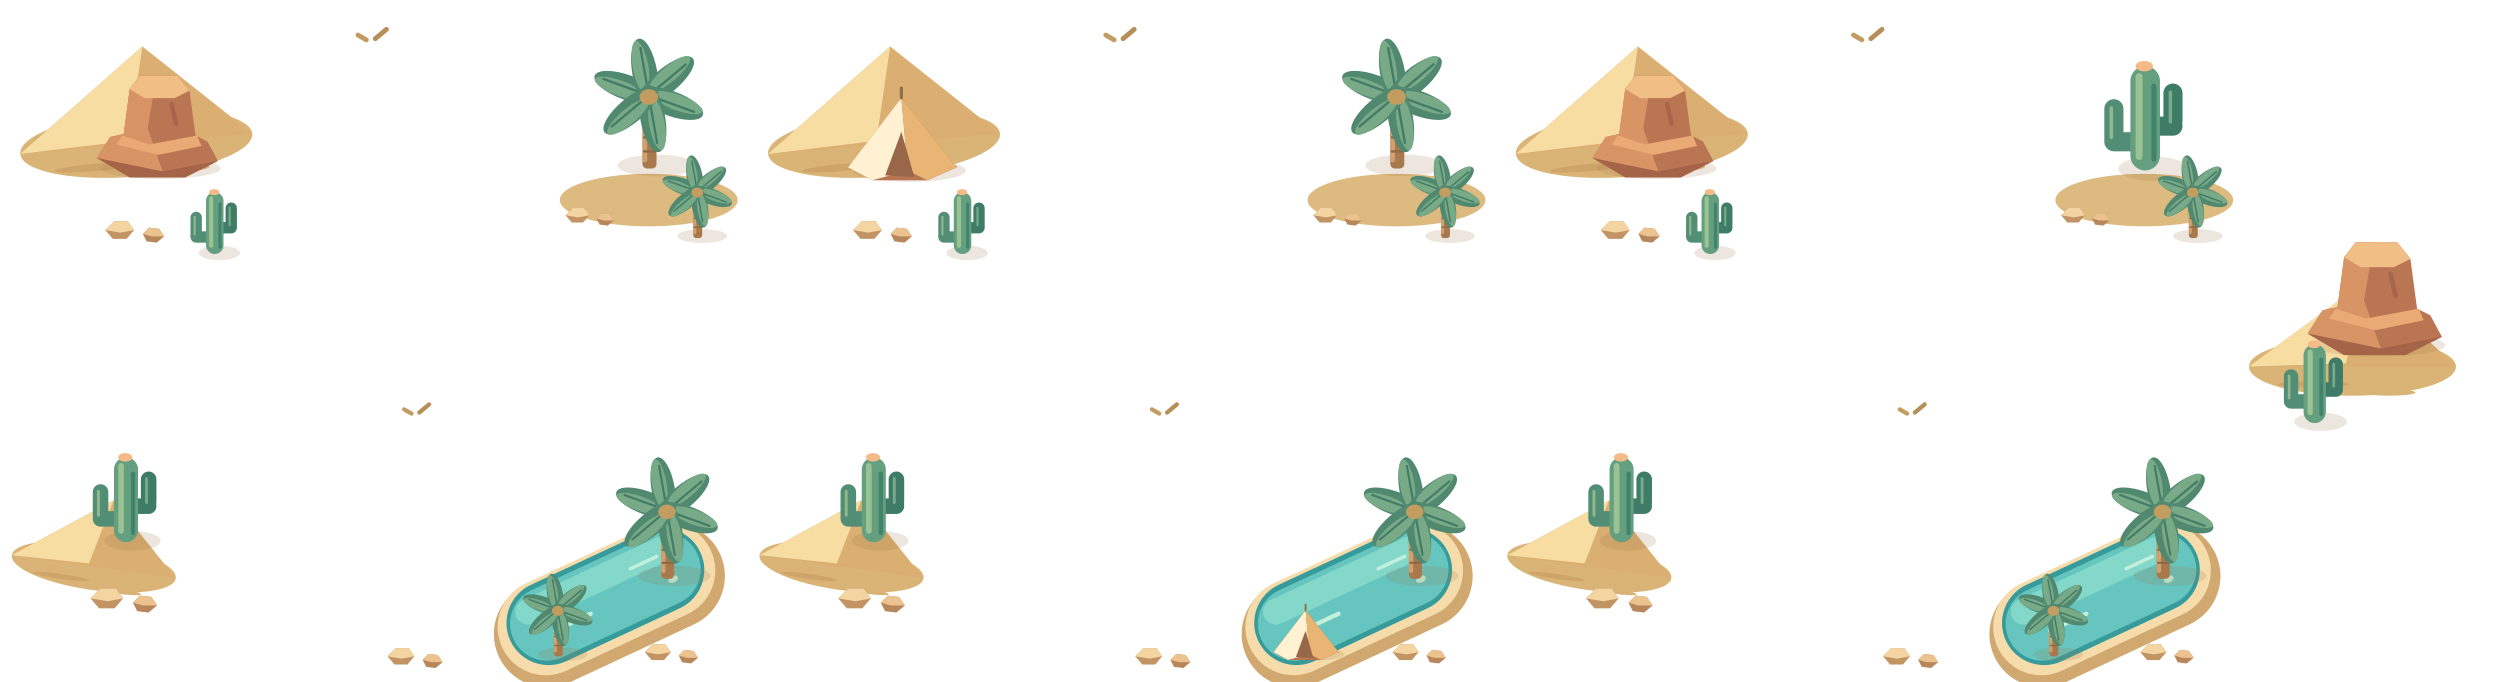
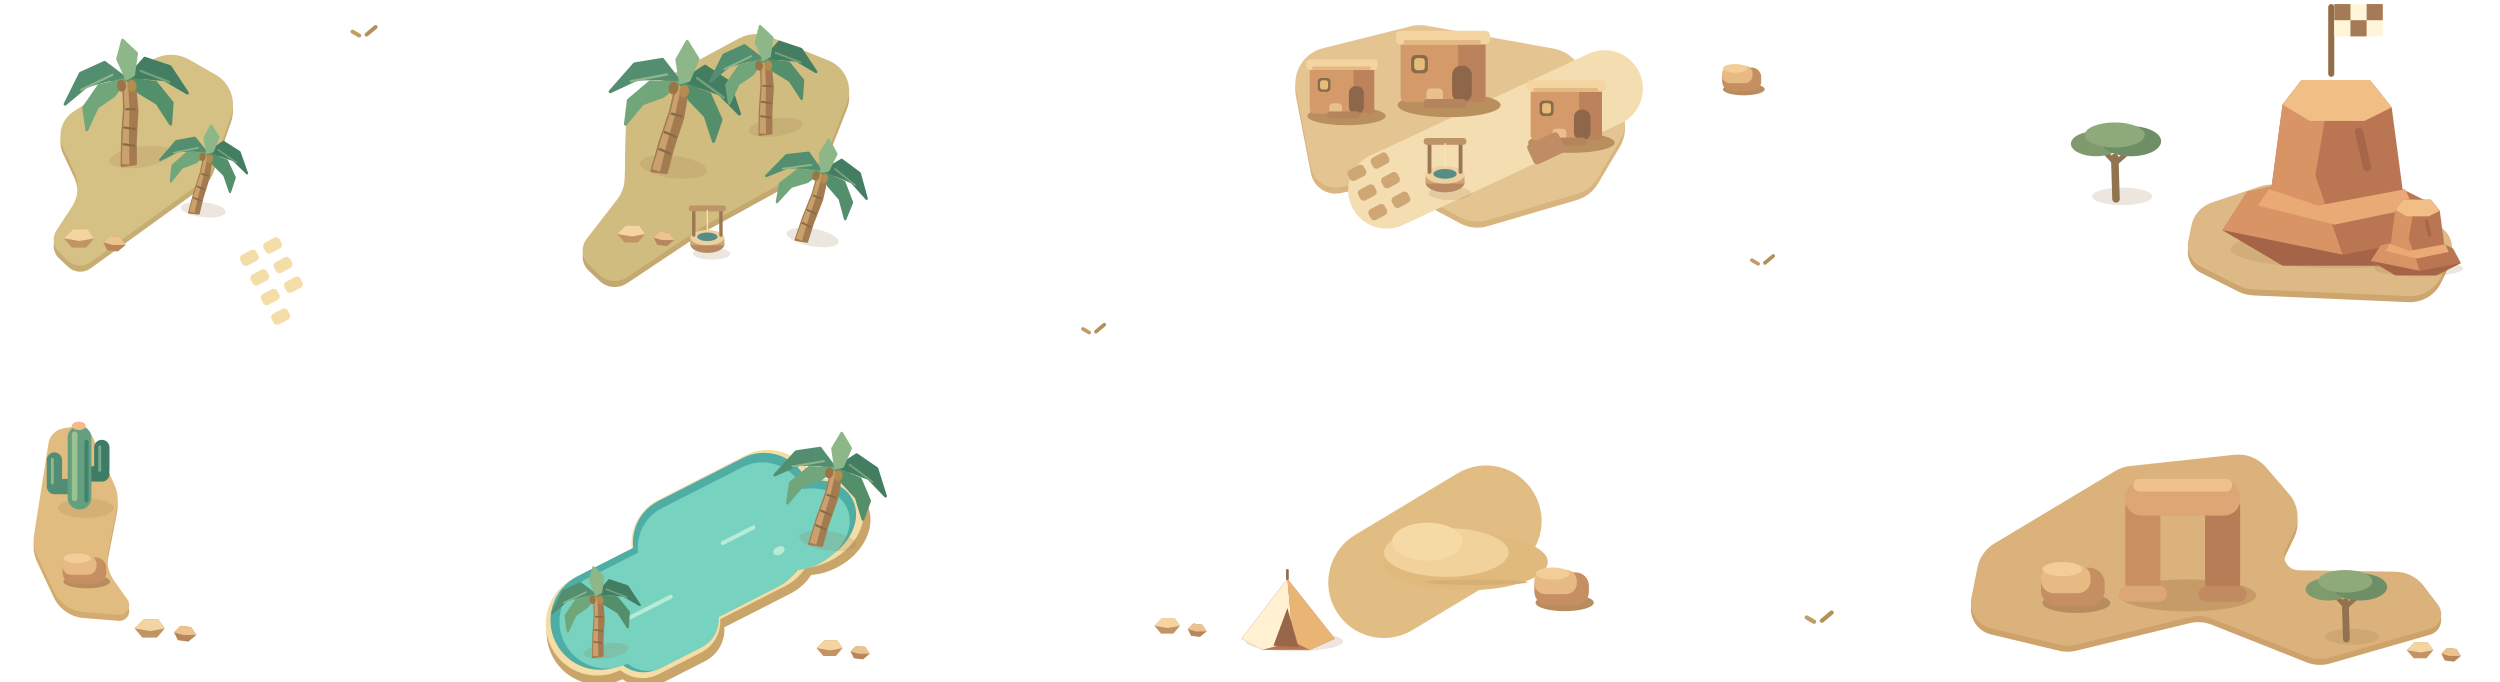
<svg xmlns="http://www.w3.org/2000/svg" width="1237" height="337" viewBox="0 0 1237 337" fill="none">
  <defs>
    <g id="palm">
-       <ellipse cx="5" cy="18" rx="25" ry="7" fill="#997247" opacity=".18" />
-       <rect x="-4" y="-26" width="9" height="46" rx="3" fill="#A8794D" />
-       <rect x="-4" y="-26" width="3" height="42" rx="1.5" fill="#D0A06D" />
-       <line x1="-3" y1="-9" x2="4" y2="-9" stroke="#8D6945" stroke-width="1.5" stroke-linecap="round" />
-       <line x1="-3" y1="0" x2="4" y2="0" stroke="#8D6945" stroke-width="1.5" stroke-linecap="round" />
-       <line x1="-3" y1="9" x2="4" y2="9" stroke="#8D6945" stroke-width="1.5" stroke-linecap="round" />
-       <g transform="translate(0 -27) rotate(-70)">
-         <ellipse cx="0" cy="-15" rx="8" ry="22" fill="#508970" />
-         <ellipse cx="-2" cy="-19" rx="5" ry="17" fill="#79AA87" />
-         <line x1="0" y1="-1" x2="0" y2="-31" stroke="#427C67" stroke-width="1.5" stroke-linecap="round" />
-       </g>
-       <g transform="translate(0 -27) rotate(-10)">
-         <ellipse cx="0" cy="-15" rx="8" ry="22" fill="#508970" />
-         <ellipse cx="-2" cy="-19" rx="5" ry="17" fill="#79AA87" />
-         <line x1="0" y1="-1" x2="0" y2="-31" stroke="#427C67" stroke-width="1.5" stroke-linecap="round" />
-       </g>
-       <g transform="translate(0 -27) rotate(50)">
-         <ellipse cx="0" cy="-15" rx="8" ry="22" fill="#508970" />
-         <ellipse cx="-2" cy="-19" rx="5" ry="17" fill="#79AA87" />
-         <line x1="0" y1="-1" x2="0" y2="-31" stroke="#427C67" stroke-width="1.5" stroke-linecap="round" />
-       </g>
-       <g transform="translate(0 -27) rotate(110)">
-         <ellipse cx="0" cy="-15" rx="8" ry="22" fill="#508970" />
-         <ellipse cx="-2" cy="-19" rx="5" ry="17" fill="#79AA87" />
-         <line x1="0" y1="-1" x2="0" y2="-31" stroke="#427C67" stroke-width="1.5" stroke-linecap="round" />
-       </g>
-       <g transform="translate(0 -27) rotate(170)">
-         <ellipse cx="0" cy="-15" rx="8" ry="22" fill="#508970" />
-         <ellipse cx="-2" cy="-19" rx="5" ry="17" fill="#79AA87" />
-         <line x1="0" y1="-1" x2="0" y2="-31" stroke="#427C67" stroke-width="1.5" stroke-linecap="round" />
-       </g>
-       <g transform="translate(0 -27) rotate(230)">
-         <ellipse cx="0" cy="-15" rx="8" ry="22" fill="#508970" />
-         <ellipse cx="-2" cy="-19" rx="5" ry="17" fill="#79AA87" />
-         <line x1="0" y1="-1" x2="0" y2="-31" stroke="#427C67" stroke-width="1.5" stroke-linecap="round" />
-       </g>
-       <ellipse cx="0" cy="-26" rx="6" ry="5" fill="#C39C60" />
+       <ellipse cx="5" cy="18" rx="21" ry="7" fill="#997247" opacity=".18" />
+       <polygon points="-8,22 -5,3 -1,-16 1,-35 8,-35 7,-13 3,7 1,22" fill="#A47B50" stroke="#A47B50" stroke-width="2" stroke-linejoin="round" />
+       <polygon points="-8,21 -5,3 -1,-16 1,-35 4,-35 2,-14 -1,5 -3,22" fill="#CAA16D" />
+       <line x1="-5" y1="8" x2="2" y2="10" stroke="#886A47" stroke-width="1.5" stroke-linecap="round" />
+       <line x1="-3" y1="-3" x2="4" y2="-1" stroke="#886A47" stroke-width="1.5" stroke-linecap="round" />
+       <line x1="0" y1="-15" x2="6" y2="-14" stroke="#886A47" stroke-width="1.5" stroke-linecap="round" />
+       <polygon points="3,-35 -10,-48 -27,-43 -40,-24 -24,-34 -9,-36" fill="#548E70" stroke="#548E70" stroke-width="2" stroke-linejoin="round" />
+       <polygon points="3,-35 17,-47 33,-39 42,-20 28,-31 15,-34" fill="#437D62" stroke="#437D62" stroke-width="2" stroke-linejoin="round" />
+       <polygon points="3,-35 -16,-33 -28,-20 -28,-5 -19,-19 -7,-25" fill="#70A67A" stroke="#70A67A" stroke-width="2" stroke-linejoin="round" />
+       <polygon points="3,-35 22,-30 31,-15 28,-1 21,-16 10,-25" fill="#548F6B" stroke="#548F6B" stroke-width="2" stroke-linejoin="round" />
+       <polygon points="3,-35 -1,-49 4,-61 12,-51 8,-37" fill="#8DB789" stroke="#8DB789" stroke-width="2" stroke-linejoin="round" />
+       <line x1="-6" y1="-39" x2="-28" y2="-32" stroke="#8DB58A" stroke-width="1.5" stroke-linecap="round" />
+       <line x1="13" y1="-39" x2="31" y2="-29" stroke="#73A17A" stroke-width="1.5" stroke-linecap="round" />
+       <ellipse cx="-1" cy="-31" rx="3" ry="4" fill="#9C7547" />
+       <ellipse cx="6" cy="-30" rx="3" ry="4" fill="#B58B50" />
    </g>
    <g id="cactus">
      <ellipse cx="5" cy="18" rx="20" ry="7" fill="#997247" opacity=".18" />
      <rect x="-23" y="-22" width="11" height="28" rx="5.5" fill="#528E75" />
      <rect x="-23" y="-3" width="27" height="11" rx="5.5" fill="#528E75" />
      <rect x="11" y="-31" width="11" height="27" rx="5.5" fill="#3F7C68" />
      <rect x="-3" y="-12" width="25" height="11" rx="5.5" fill="#3F7C68" />
      <rect x="-8" y="-41" width="17" height="60" rx="8.5" fill="#649F7F" />
      <rect x="-5" y="-37" width="4" height="50" rx="2" fill="#9AC292" />
      <rect x="4" y="-31" width="3" height="45" rx="1.5" fill="#42836D" />
      <line x1="-19" y1="-17" x2="-19" y2="0" stroke="#91B98C" stroke-width="2" stroke-linecap="round" />
      <line x1="15" y1="-26" x2="15" y2="-9" stroke="#78AC88" stroke-width="2" stroke-linecap="round" />
      <ellipse cx="0" cy="-41" rx="5" ry="3" fill="#F4BA87" />
    </g>
    <g id="mesa">
      <ellipse cx="5" cy="18" rx="40" ry="7" fill="#997247" opacity=".18" />
      <polygon points="-38,11 -29,-3 -20,-5 -16,-35 -9,-44 16,-44 24,-34 28,-4 36,0 43,13 21,24 -16,24" fill="#BA7552" />
      <polygon points="-38,11 -29,-3 -20,-5 -16,-35 -9,-44 2,-44 -4,-9 6,20 -16,24" fill="#D99465" />
      <polygon points="-16,-35 -9,-44 16,-44 24,-34 14,-29 -6,-29" fill="#F1BE86" />
      <polygon points="-21,-4 -3,2 29,-4 32,3 3,9 -25,2" fill="#E9AA76" />
      <polygon points="-38,11 6,20 43,13 21,24 -16,24" fill="#A56348" />
      <line x1="12" y1="-25" x2="15" y2="-12" stroke="#A76649" stroke-width="3" stroke-linecap="round" />
    </g>
    <g id="dune">
-       <ellipse cx="0" cy="18" rx="64" ry="18" fill="#DAB477" />
-       <polygon points="-64,18 8,-35 64,18" fill="#DBAF71" />
-       <polygon points="-64,18 8,-35 -4,16" fill="#F8DDA3" />
-       <ellipse cx="-24" cy="29" rx="22" ry="2" fill="#CFA46A" />
-       <ellipse cx="23" cy="34" rx="16" ry="2" fill="#D9B276" />
+       <ellipse cx="0" cy="15" rx="61" ry="21" fill="#E0BA7D" />
+       <ellipse cx="-14" cy="8" rx="46" ry="18" fill="#F1D29A" />
+       <ellipse cx="-28" cy="0" rx="26" ry="14" fill="#F5DAA5" />
+       <ellipse cx="8" cy="30" rx="38" ry="2" fill="#D6AF74" />
    </g>
    <g id="stones">
      <polygon points="-16,3 -9,-4 2,-4 7,3 1,10 -10,10" fill="#C29363" />
      <polygon points="-16,3 -9,-4 2,-4 7,3 -4,5" fill="#F4D5A2" />
      <polygon points="14,6 19,1 27,2 31,8 25,13 17,12" fill="#B8865B" />
      <polygon points="14,6 19,1 27,2 31,8 21,8" fill="#ECC38F" />
    </g>
    <g id="grass">
      <rect x="-10" y="1" width="9" height="3" rx="1.5" fill="#C39C62" transform="rotate(30)" />
      <rect x="0" y="0" width="12" height="3" rx="1.5" fill="#B58F57" transform="rotate(-40)" />
    </g>
    <g id="oasis">
-       <rect x="-71" y="-24" width="142" height="62" rx="31" fill="#D0A870" />
-       <rect x="-67" y="-25" width="134" height="56" rx="28" fill="#F6DCAB" />
-       <rect x="-61" y="-23" width="122" height="49" rx="24.5" fill="#379B9B" />
-       <rect x="-59" y="-20" width="118" height="43" rx="21.5" fill="#66C6BF" />
-       <rect x="-52" y="-17" width="104" height="15" rx="7.5" fill="#84D8C9" />
-       <line x1="-35" y1="7" x2="-12" y2="7" stroke="#C3F0DD" stroke-width="2.5" stroke-linecap="round" />
-       <line x1="20" y1="-7" x2="37" y2="-7" stroke="#C3F0DD" stroke-width="2" stroke-linecap="round" />
-       <ellipse cx="40" cy="9" rx="3" ry="2" fill="#C3F0DD" />
+       <g transform="translate(0 4) scale(1.06)">
+         <rect x="-76" y="-24" width="137" height="49" rx="24.5" fill="#C9A56A" />
+         <rect x="-22" y="-39" width="93" height="46" rx="23" fill="#C9A56A" />
+         <ellipse cx="61" cy="4" rx="26" ry="20" fill="#C9A56A" />
+         <rect x="-53" y="2" width="56" height="33" rx="16.5" fill="#C9A56A" />
+       </g>
+       <g transform="translate(0 0) scale(1.04)">
+         <rect x="-76" y="-24" width="137" height="49" rx="24.5" fill="#F5DDA6" />
+         <rect x="-22" y="-39" width="93" height="46" rx="23" fill="#F5DDA6" />
+         <ellipse cx="61" cy="4" rx="26" ry="20" fill="#F5DDA6" />
+         <rect x="-53" y="2" width="56" height="33" rx="16.5" fill="#F5DDA6" />
+       </g>
+       <g transform="translate(0 -1) scale(1)">
+         <rect x="-76" y="-24" width="137" height="49" rx="24.5" fill="#4EADA5" />
+         <rect x="-22" y="-39" width="93" height="46" rx="23" fill="#4EADA5" />
+         <ellipse cx="61" cy="4" rx="26" ry="20" fill="#4EADA5" />
+         <rect x="-53" y="2" width="56" height="33" rx="16.5" fill="#4EADA5" />
+       </g>
+       <g transform="translate(0 1) scale(0.95)">
+         <rect x="-76" y="-24" width="137" height="49" rx="24.5" fill="#77D2BF" />
+         <rect x="-22" y="-39" width="93" height="46" rx="23" fill="#77D2BF" />
+         <ellipse cx="61" cy="4" rx="26" ry="20" fill="#77D2BF" />
+         <rect x="-53" y="2" width="56" height="33" rx="16.5" fill="#77D2BF" />
+       </g>
+       <line x1="-38" y1="5" x2="-15" y2="5" stroke="#B8EBD6" stroke-width="2" stroke-linecap="round" />
+       <line x1="20" y1="-7" x2="37" y2="-7" stroke="#B8EBD6" stroke-width="2" stroke-linecap="round" />
+       <ellipse cx="43" cy="9" rx="3" ry="2" fill="#B8EBD6" />
+     </g>
+     <g id="boulder">
+       <ellipse cx="2" cy="12" rx="24" ry="7" fill="#B98C5D" />
+       <rect x="-23" y="-13" width="45" height="27" rx="11" fill="#C68F62" />
+       <rect x="-23" y="-15" width="35" height="20" rx="9" fill="#E8BA83" />
+       <ellipse cx="-8" cy="-12" rx="14" ry="5" fill="#F2CD97" />
+     </g>
+     <g id="adobe">
+       <ellipse cx="4" cy="20" rx="34" ry="8" fill="#B9905D" />
+       <rect x="-28" y="-25" width="56" height="43" rx="4" fill="#D49A6A" />
+       <rect x="10" y="-24" width="18" height="42" rx="3" fill="#BC825B" />
+       <rect x="-31" y="-29" width="62" height="9" rx="3" fill="#F4D4A1" />
+       <rect x="-26" y="-23" width="51" height="3" rx="1.5" fill="#E4B882" />
+       <rect x="-21" y="-13" width="11" height="12" rx="3" fill="#876B4D" />
+       <rect x="-19" y="-11" width="7" height="8" rx="2" fill="#E8BD79" />
+       <rect x="6" y="-6" width="13" height="24" rx="6" fill="#8E674A" />
+       <rect x="-11" y="9" width="11" height="9" rx="3" fill="#E9BF8B" />
+       <rect x="-13" y="16" width="29" height="6" rx="3" fill="#B4845D" />
+     </g>
+     <g id="well">
+       <ellipse cx="5" cy="18" rx="22" ry="7" fill="#997247" opacity=".18" />
+       <ellipse cx="0" cy="7" rx="20" ry="10" fill="#B88861" />
+       <rect x="-20" y="-1" width="40" height="9" rx="1" fill="#CFA575" />
+       <ellipse cx="0" cy="-1" rx="20" ry="9" fill="#EDD0A0" />
+       <ellipse cx="0" cy="-2" rx="12" ry="5" fill="#568D87" />
+       <rect x="-18" y="-36" width="4" height="34" rx="2" fill="#9A7851" />
+       <rect x="14" y="-36" width="4" height="34" rx="2" fill="#9A7851" />
+       <rect x="-22" y="-39" width="44" height="7" rx="3" fill="#BD9467" />
+       <line x1="0" y1="-33" x2="0" y2="-9" stroke="#F8E1B4" stroke-width="1.5" stroke-linecap="round" />
+     </g>
+     <g id="acacia">
+       <ellipse cx="5" cy="18" rx="24" ry="7" fill="#997247" opacity=".18" />
+       <line x1="0" y1="20" x2="-1" y2="-13" stroke="#92734F" stroke-width="6" stroke-linecap="round" />
+       <line x1="-1" y1="-9" x2="-15" y2="-24" stroke="#92734F" stroke-width="4" stroke-linecap="round" />
+       <line x1="-1" y1="-8" x2="17" y2="-24" stroke="#92734F" stroke-width="4" stroke-linecap="round" />
+       <ellipse cx="-16" cy="-24" rx="20" ry="10" fill="#7F9A6D" />
+       <ellipse cx="12" cy="-26" rx="24" ry="12" fill="#6E8E65" />
+       <ellipse cx="-1" cy="-31" rx="24" ry="10" fill="#8FAA7A" />
+     </g>
+     <g id="arch">
+       <ellipse cx="3" cy="21" rx="43" ry="10" fill="#C69B67" />
+       <rect x="-36" y="-43" width="22" height="65" rx="9" fill="#C98F61" />
+       <rect x="14" y="-43" width="22" height="65" rx="9" fill="#B67D56" />
+       <rect x="-36" y="-51" width="72" height="22" rx="10" fill="#DDA775" />
+       <rect x="-31" y="-52" width="62" height="8" rx="4" fill="#EFC18C" />
+       <rect x="-40" y="15" width="30" height="10" rx="5" fill="#DDA775" />
+       <rect x="10" y="15" width="30" height="10" rx="5" fill="#C28A60" />
    </g>
    <g id="tent">
      <ellipse cx="5" cy="18" rx="35" ry="7" fill="#997247" opacity=".18" />
      <polygon points="-33,16 0,-27 34,16 16,24 -18,24" fill="#B87552" />
      <polygon points="-33,16 0,-27 4,18 -18,24" fill="#FFF1D1" />
      <polygon points="0,-27 34,16 16,24 4,18" fill="#E9B574" />
      <polygon points="-10,21 0,-6 8,22" fill="#986749" />
      <line x1="0" y1="-27" x2="0" y2="-33" stroke="#92704C" stroke-width="2" stroke-linecap="round" />
    </g>
  </defs>
-   <g transform="translate(0 0)">
-     <use href="#dune" transform="translate(66 55) rotate(-5) scale(0.9)" />
-     <use href="#mesa" transform="translate(76 70) rotate(0) scale(0.74)" />
-     <use href="#cactus" transform="translate(106 116) rotate(0) scale(0.51)" />
-     <use href="#stones" transform="translate(62 112) rotate(0) scale(0.62)" />
-     <ellipse cx="321" cy="99" rx="44" ry="13" fill="#DDBA80" />
-     <use href="#palm" transform="translate(321 68) rotate(0) scale(0.77)" />
-     <use href="#palm" transform="translate(345 108) rotate(0) scale(0.49)" />
-     <use href="#stones" transform="translate(288 105) rotate(0) scale(0.51)" />
-     <use href="#dune" transform="translate(48 269) rotate(8) scale(0.64)" />
-     <use href="#cactus" transform="translate(62 255) rotate(0) scale(0.7)" />
-     <use href="#stones" transform="translate(56 294) rotate(0) scale(0.7)" />
-     <use href="#oasis" transform="translate(299 294) rotate(-25) scale(0.85)" />
-     <use href="#palm" transform="translate(330 272) rotate(0) scale(0.72)" />
-     <use href="#palm" transform="translate(276 315) rotate(0) scale(0.49)" />
-     <use href="#stones" transform="translate(328 321) rotate(0) scale(0.56)" />
-     <use href="#grass" transform="translate(184 19) rotate(0) scale(0.8)" />
-     <use href="#grass" transform="translate(206 204) rotate(0) scale(0.7)" />
-     <use href="#stones" transform="translate(201 323) rotate(0) scale(0.58)" />
-   </g>
-   <g transform="translate(370 0)">
-     <use href="#dune" transform="translate(66 55) rotate(-5) scale(0.9)" />
-     <use href="#tent" transform="translate(76 70) rotate(0) scale(0.8)" />
-     <use href="#cactus" transform="translate(106 116) rotate(0) scale(0.51)" />
-     <use href="#stones" transform="translate(62 112) rotate(0) scale(0.62)" />
-     <ellipse cx="321" cy="99" rx="44" ry="13" fill="#DDBA80" />
-     <use href="#palm" transform="translate(321 68) rotate(0) scale(0.77)" />
-     <use href="#palm" transform="translate(345 108) rotate(0) scale(0.49)" />
-     <use href="#stones" transform="translate(288 105) rotate(0) scale(0.51)" />
-     <use href="#dune" transform="translate(48 269) rotate(8) scale(0.64)" />
-     <use href="#cactus" transform="translate(62 255) rotate(0) scale(0.7)" />
-     <use href="#stones" transform="translate(56 294) rotate(0) scale(0.7)" />
-     <use href="#oasis" transform="translate(299 294) rotate(-25) scale(0.85)" />
-     <use href="#palm" transform="translate(330 272) rotate(0) scale(0.72)" />
-     <use href="#tent" transform="translate(276 315) rotate(0) scale(0.48)" />
-     <use href="#stones" transform="translate(328 321) rotate(0) scale(0.56)" />
-     <use href="#grass" transform="translate(184 19) rotate(0) scale(0.8)" />
-     <use href="#grass" transform="translate(206 204) rotate(0) scale(0.7)" />
-     <use href="#stones" transform="translate(201 323) rotate(0) scale(0.58)" />
-   </g>
-   <g transform="translate(740 0)">
-     <use href="#dune" transform="translate(66 55) rotate(-5) scale(0.9)" />
-     <use href="#mesa" transform="translate(76 70) rotate(0) scale(0.74)" />
-     <use href="#cactus" transform="translate(106 116) rotate(0) scale(0.51)" />
-     <use href="#stones" transform="translate(62 112) rotate(0) scale(0.62)" />
-     <ellipse cx="321" cy="99" rx="44" ry="13" fill="#DDBA80" />
-     <use href="#cactus" transform="translate(321 68) rotate(0) scale(0.86)" />
-     <use href="#palm" transform="translate(345 108) rotate(0) scale(0.49)" />
-     <use href="#stones" transform="translate(288 105) rotate(0) scale(0.51)" />
-     <use href="#dune" transform="translate(48 269) rotate(8) scale(0.64)" />
-     <use href="#cactus" transform="translate(62 255) rotate(0) scale(0.7)" />
-     <use href="#stones" transform="translate(56 294) rotate(0) scale(0.7)" />
-     <use href="#oasis" transform="translate(299 294) rotate(-25) scale(0.85)" />
-     <use href="#palm" transform="translate(330 272) rotate(0) scale(0.72)" />
-     <use href="#palm" transform="translate(276 315) rotate(0) scale(0.49)" />
-     <use href="#stones" transform="translate(328 321) rotate(0) scale(0.56)" />
-     <use href="#grass" transform="translate(184 19) rotate(0) scale(0.8)" />
-     <use href="#grass" transform="translate(206 204) rotate(0) scale(0.7)" />
-     <use href="#stones" transform="translate(201 323) rotate(0) scale(0.58)" />
-   </g>
-   <use href="#dune" transform="translate(1164 167) rotate(0) scale(0.8)" />
-   <use href="#mesa" transform="translate(1173 156) rotate(0) scale(0.82)" />
-   <use href="#cactus" transform="translate(1145 197) rotate(0) scale(0.65)" />
+   <g transform="translate(0 3)">
+     <path d="M31.25 73.20A14.26 14.26 0 0 1 36.35 55.22L74.78 30.04A18.00 18.00 0 0 1 93.57 29.47L106.75 37.00A16.97 16.97 0 0 1 114.35 57.32L105.86 81.66A18.00 18.00 0 0 1 99.42 90.32L44.82 129.79A8.73 8.73 0 0 1 33.75 129.10L29.25 124.90A8.54 8.54 0 0 1 27.93 113.99L35.51 102.40A18.00 18.00 0 0 0 36.74 84.91Z" fill="#C6AD73" />
+   </g>
+   <path d="M31.25 73.20A14.26 14.26 0 0 1 36.35 55.22L74.78 30.04A18.00 18.00 0 0 1 93.57 29.47L106.75 37.00A16.97 16.97 0 0 1 114.35 57.32L105.86 81.66A18.00 18.00 0 0 1 99.42 90.32L44.82 129.79A8.73 8.73 0 0 1 33.75 129.10L29.25 124.90A8.54 8.54 0 0 1 27.93 113.99L35.51 102.40A18.00 18.00 0 0 0 36.74 84.91Z" fill="#D6C185" />
+   <use href="#palm" transform="translate(64 65) rotate(-8) scale(0.74)" />
+   <use href="#palm" transform="translate(99 94) rotate(6) scale(0.53)" />
+   <use href="#stones" transform="translate(42 116) rotate(0) scale(0.65)" />
+   <g transform="translate(118 127) rotate(-28)">
+     <rect x="0" y="0" width="9" height="6" rx="2" fill="#F5DDA8" />
+     <rect x="13" y="0" width="9" height="6" rx="2" fill="#F5DDA8" />
+     <rect x="0" y="11" width="9" height="6" rx="2" fill="#F5DDA8" />
+     <rect x="13" y="11" width="9" height="6" rx="2" fill="#F5DDA8" />
+     <rect x="0" y="22" width="9" height="6" rx="2" fill="#F5DDA8" />
+     <rect x="13" y="22" width="9" height="6" rx="2" fill="#F5DDA8" />
+     <rect x="0" y="33" width="9" height="6" rx="2" fill="#F5DDA8" />
+   </g>
+   <g transform="translate(0 3)">
+     <path d="M309.77 59.47A18.00 18.00 0 0 1 319.21 44.03L365.56 19.02A18.00 18.00 0 0 1 380.84 18.17L409.99 29.94A16.30 16.30 0 0 1 419.05 51.05L410.38 72.97A18.00 18.00 0 0 1 402.32 82.12L348.67 111.63A18.00 18.00 0 0 0 347.36 112.43L310.21 137.19A10.88 10.88 0 0 1 296.70 136.05L291.30 130.95A9.56 9.56 0 0 1 290.30 118.15L305.37 98.69A18.00 18.00 0 0 0 309.13 88.07Z" fill="#C4A870" />
+   </g>
+   <path d="M309.77 59.47A18.00 18.00 0 0 1 319.21 44.03L365.56 19.02A18.00 18.00 0 0 1 380.84 18.17L409.99 29.94A16.30 16.30 0 0 1 419.05 51.05L410.38 72.97A18.00 18.00 0 0 1 402.32 82.12L348.67 111.63A18.00 18.00 0 0 0 347.36 112.43L310.21 137.19A10.88 10.88 0 0 1 296.70 136.05L291.30 130.95A9.56 9.56 0 0 1 290.30 118.15L305.37 98.69A18.00 18.00 0 0 0 309.13 88.07Z" fill="#D1BC80" />
+   <use href="#palm" transform="translate(331 68) rotate(7) scale(0.79)" />
+   <use href="#palm" transform="translate(379 52) rotate(-8) scale(0.64)" />
+   <use href="#palm" transform="translate(401 106) rotate(10) scale(0.62)" />
+   <use href="#well" transform="translate(350 118) rotate(0) scale(0.42)" />
+   <use href="#stones" transform="translate(315 114) rotate(0) scale(0.6)" />
+   <g transform="translate(0 3)">
+     <path d="M24.00 219.31A8.86 8.86 0 0 1 31.30 211.95L36.70 211.05A8.34 8.34 0 0 1 45.66 215.81L56.60 239.75A18.00 18.00 0 0 1 57.90 250.67L53.47 273.44A18.00 18.00 0 0 0 56.45 287.28L63.05 296.60A4.82 4.82 0 0 1 58.74 304.19L41.44 302.82A18.00 18.00 0 0 1 26.56 292.52L18.34 275.00A18.00 18.00 0 0 1 16.86 264.55Z" fill="#D4AB6F" />
+   </g>
+   <path d="M24.00 219.31A8.86 8.86 0 0 1 31.30 211.95L36.70 211.05A8.34 8.34 0 0 1 45.66 215.81L56.60 239.75A18.00 18.00 0 0 1 57.90 250.67L53.47 273.44A18.00 18.00 0 0 0 56.45 287.28L63.05 296.60A4.82 4.82 0 0 1 58.74 304.19L41.44 302.82A18.00 18.00 0 0 1 26.56 292.52L18.34 275.00A18.00 18.00 0 0 1 16.86 264.55Z" fill="#E1BC80" />
+   <use href="#cactus" transform="translate(39 239) rotate(0) scale(0.69)" />
+   <use href="#boulder" transform="translate(42 282) rotate(0) scale(0.48)" />
+   <use href="#stones" transform="translate(77 309) rotate(0) scale(0.65)" />
+   <use href="#oasis" transform="translate(343 284) rotate(-27) scale(1)" />
+   <use href="#palm" transform="translate(408 255) rotate(8) scale(0.68)" />
+   <use href="#palm" transform="translate(296 313) rotate(-8) scale(0.53)" />
+   <use href="#stones" transform="translate(413 319) rotate(0) scale(0.56)" />
+   <g transform="translate(0 3)">
+     <path d="M641.25 44.75A18.00 18.00 0 0 1 654.56 23.86L698.25 12.94A18.00 18.00 0 0 1 705.81 12.69L768.89 24.08A18.00 18.00 0 0 1 777.83 28.51L798.18 47.11A18.00 18.00 0 0 1 801.51 69.60L790.62 87.92A18.00 18.00 0 0 1 780.21 95.99L736.06 108.93A18.00 18.00 0 0 1 722.51 107.53L691.69 91.04A18.00 18.00 0 0 0 679.67 89.27L663.25 92.55A12.42 12.42 0 0 1 648.62 82.74Z" fill="#D8B47E" />
+   </g>
+   <path d="M641.25 44.75A18.00 18.00 0 0 1 654.56 23.86L698.25 12.94A18.00 18.00 0 0 1 705.81 12.69L768.89 24.08A18.00 18.00 0 0 1 777.83 28.51L798.18 47.11A18.00 18.00 0 0 1 801.51 69.60L790.62 87.92A18.00 18.00 0 0 1 780.21 95.99L736.06 108.93A18.00 18.00 0 0 1 722.51 107.53L691.69 91.04A18.00 18.00 0 0 0 679.67 89.27L663.25 92.55A12.42 12.42 0 0 1 648.62 82.74Z" fill="#E4C591" />
+   <g transform="translate(740 69) rotate(-25)">
+     <rect x="-78.5" y="-19" width="157" height="38" rx="19" fill="#F4DDB0" />
+   </g>
+   <use href="#adobe" transform="translate(664 46) rotate(0) scale(0.57)" />
+   <use href="#adobe" transform="translate(714 37) rotate(0) scale(0.75)" />
+   <use href="#adobe" transform="translate(775 58) rotate(0) scale(0.63)" />
+   <use href="#well" transform="translate(715 87) rotate(0) scale(0.48)" />
+   <g transform="translate(666 85) rotate(-28)">
+     <rect x="0" y="0" width="9" height="6" rx="2" fill="#CFA774" />
+     <rect x="13" y="0" width="9" height="6" rx="2" fill="#CFA774" />
+     <rect x="0" y="11" width="9" height="6" rx="2" fill="#CFA774" />
+     <rect x="13" y="11" width="9" height="6" rx="2" fill="#CFA774" />
+     <rect x="0" y="22" width="9" height="6" rx="2" fill="#CFA774" />
+     <rect x="13" y="22" width="9" height="6" rx="2" fill="#CFA774" />
+   </g>
+   <rect x="755" y="72" width="17" height="11" rx="2" fill="#BE8C65" transform="rotate(-25 755 72)" />
+   <g transform="translate(710 273) rotate(-31)">
+     <rect x="-57" y="-27.5" width="114" height="55" rx="27.5" fill="#E1BD83" />
+   </g>
+   <use href="#dune" transform="translate(725 268) rotate(0) scale(0.67)" />
+   <use href="#tent" transform="translate(637 305) rotate(0) scale(0.69)" />
+   <use href="#boulder" transform="translate(773 291) rotate(0) scale(0.6)" />
+   <g transform="translate(0 3)">
+     <path d="M978.44 280.81A18.00 18.00 0 0 1 986.83 268.90L1046.60 233.04A18.00 18.00 0 0 1 1053.94 230.58L1105.61 225.01A18.00 18.00 0 0 1 1121.17 231.16L1132.64 244.46A17.18 17.18 0 0 1 1135.10 263.15L1130.90 271.85A7.19 7.19 0 0 0 1137.27 282.17L1185.24 282.87A18.00 18.00 0 0 1 1199.30 289.98L1206.35 299.25A7.53 7.53 0 0 1 1202.44 311.04L1152.90 325.30A18.00 18.00 0 0 1 1141.29 324.74L1094.32 306.11A18.00 18.00 0 0 0 1083.44 305.35L1027.22 318.98A18.00 18.00 0 0 1 1018.78 318.99L985.15 310.92A12.98 12.98 0 0 1 975.45 295.75Z" fill="#CDA36B" />
+   </g>
+   <path d="M978.44 280.81A18.00 18.00 0 0 1 986.83 268.90L1046.60 233.04A18.00 18.00 0 0 1 1053.94 230.58L1105.61 225.01A18.00 18.00 0 0 1 1121.17 231.16L1132.64 244.46A17.18 17.18 0 0 1 1135.10 263.15L1130.90 271.85A7.19 7.19 0 0 0 1137.27 282.17L1185.24 282.87A18.00 18.00 0 0 1 1199.30 289.98L1206.35 299.25A7.53 7.53 0 0 1 1202.44 311.04L1152.90 325.30A18.00 18.00 0 0 1 1141.29 324.74L1094.32 306.11A18.00 18.00 0 0 0 1083.44 305.35L1027.22 318.98A18.00 18.00 0 0 1 1018.78 318.99L985.15 310.92A12.98 12.98 0 0 1 975.45 295.75Z" fill="#DBB27B" />
+   <use href="#arch" transform="translate(1080 278) rotate(0) scale(0.79)" />
+   <use href="#boulder" transform="translate(1026 290) rotate(0) scale(0.7)" />
+   <use href="#acacia" transform="translate(1161 305) rotate(0) scale(0.56)" />
+   <use href="#stones" transform="translate(1200 320) rotate(0) scale(0.57)" />
+   <g transform="translate(0 3)">
+     <path d="M1084.25 111.75A15.38 15.38 0 0 1 1094.47 100.18L1118.22 92.26A18.00 18.00 0 0 1 1125.96 91.45L1179.21 97.57A18.00 18.00 0 0 1 1186.29 99.93L1207.29 112.29A12.23 12.23 0 0 1 1212.10 128.15L1207.90 136.85A17.12 17.12 0 0 1 1191.74 146.51L1114.83 143.17A18.00 18.00 0 0 1 1107.57 141.28L1088.98 131.99A11.68 11.68 0 0 1 1082.75 119.25Z" fill="#CDA56E" />
+   </g>
+   <path d="M1084.25 111.75A15.38 15.38 0 0 1 1094.47 100.18L1118.22 92.26A18.00 18.00 0 0 1 1125.96 91.45L1179.21 97.57A18.00 18.00 0 0 1 1186.29 99.93L1207.29 112.29A12.23 12.23 0 0 1 1212.10 128.15L1207.90 136.85A17.12 17.12 0 0 1 1191.74 146.51L1114.83 143.17A18.00 18.00 0 0 1 1107.57 141.28L1088.98 131.99A11.68 11.68 0 0 1 1082.75 119.25Z" fill="#DDB985" />
+   <use href="#mesa" transform="translate(1151 99) rotate(0) scale(1.35)" />
+   <use href="#mesa" transform="translate(1194 123) rotate(0) scale(0.55)" />
+   <use href="#acacia" transform="translate(1047 86) rotate(0) scale(0.62)" />
+   <rect x="1152" y="2" width="3" height="36" rx="1.5" fill="#936C48" />
+   <rect x="1155" y="2" width="24" height="16" rx="1" fill="#FFF5D8" />
+   <rect x="1155" y="2" width="8" height="8" rx="0" fill="#A47B56" />
+   <rect x="1171" y="2" width="8" height="8" rx="0" fill="#A47B56" />
+   <rect x="1163" y="10" width="8" height="8" rx="0" fill="#A47B56" />
+   <use href="#grass" transform="translate(180 17) rotate(0) scale(0.65)" />
+   <use href="#grass" transform="translate(541 164) rotate(0) scale(0.6)" />
+   <use href="#stones" transform="translate(580 308) rotate(0) scale(0.55)" />
+   <use href="#grass" transform="translate(872 130) rotate(0) scale(0.6)" />
+   <use href="#boulder" transform="translate(862 39) rotate(0) scale(0.43)" />
+   <use href="#grass" transform="translate(900 307) rotate(0) scale(0.7)" />
</svg>
